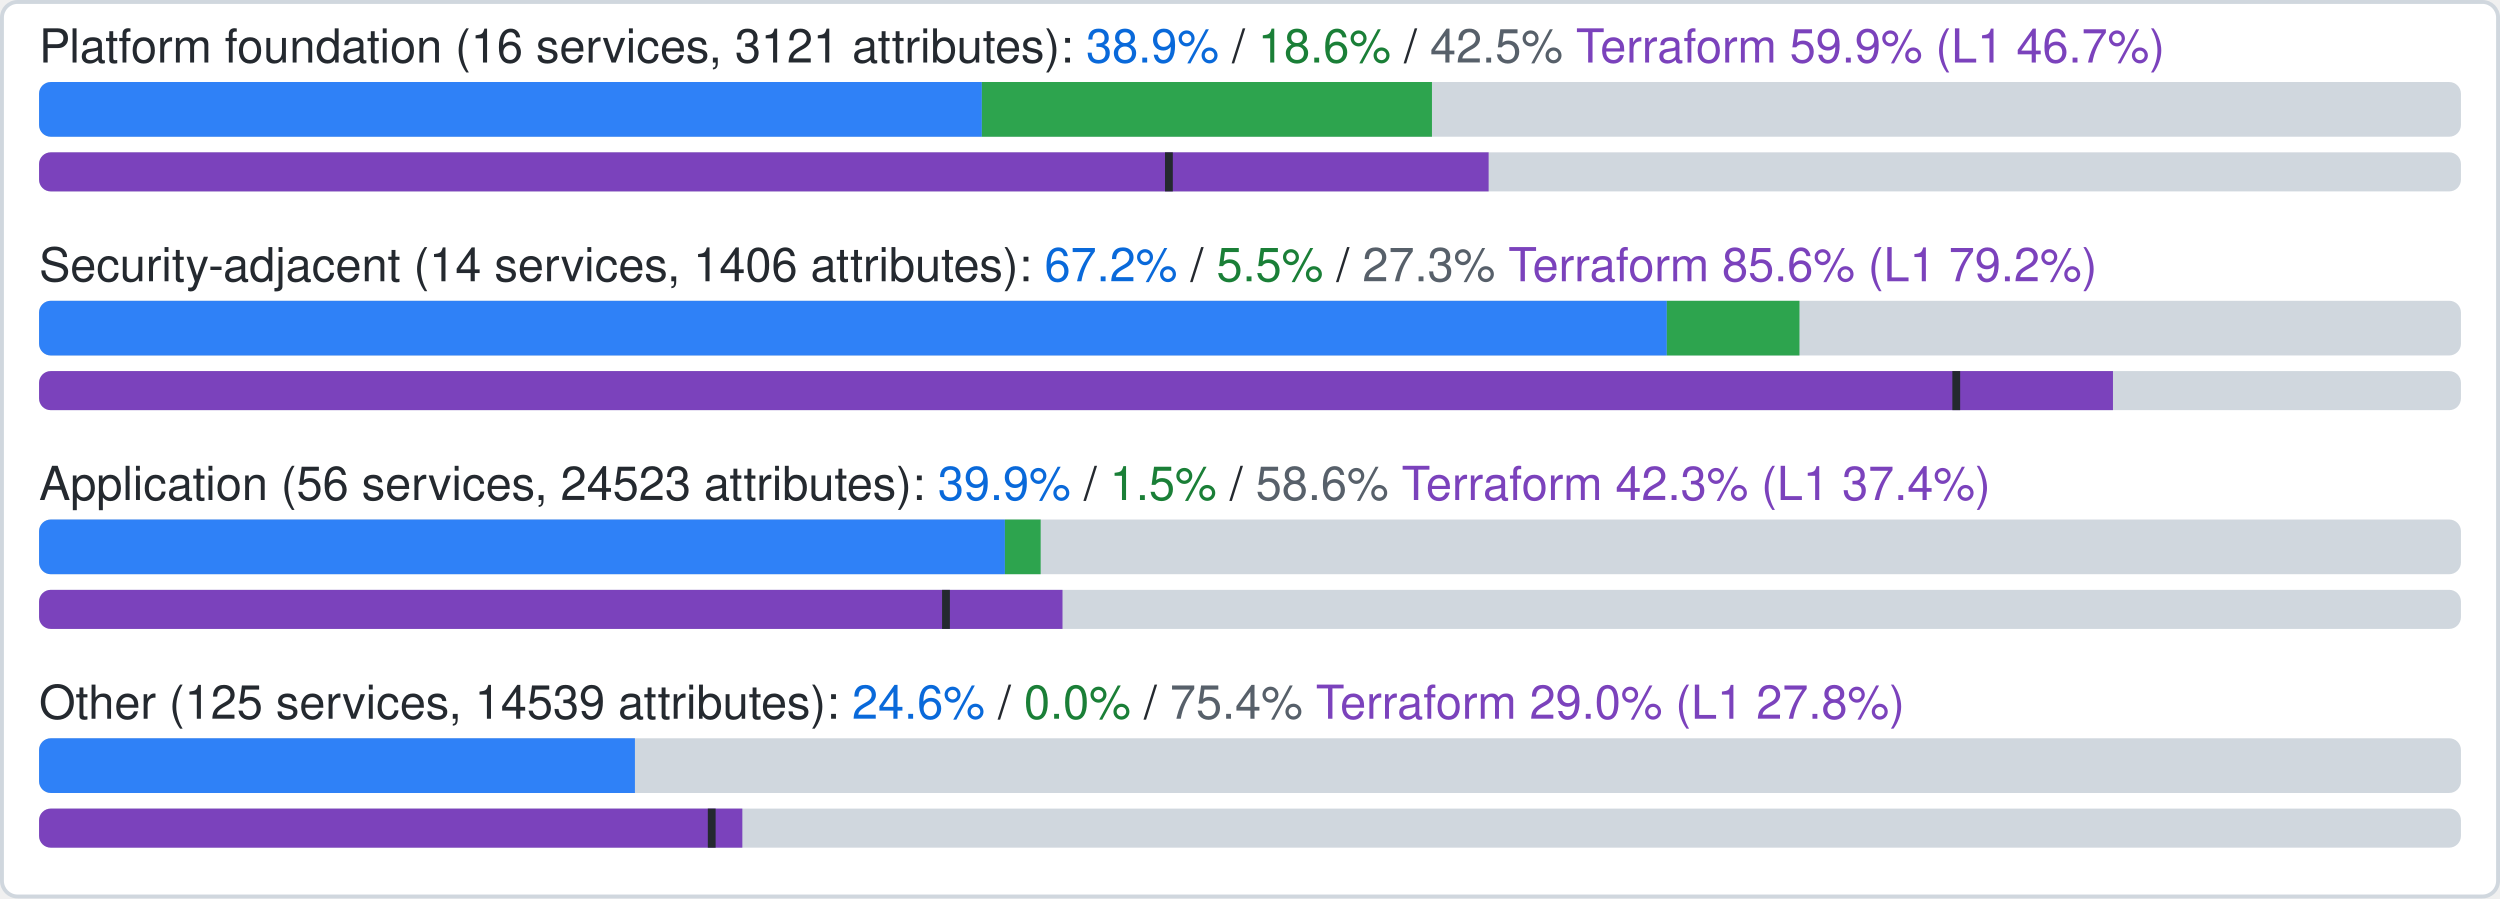
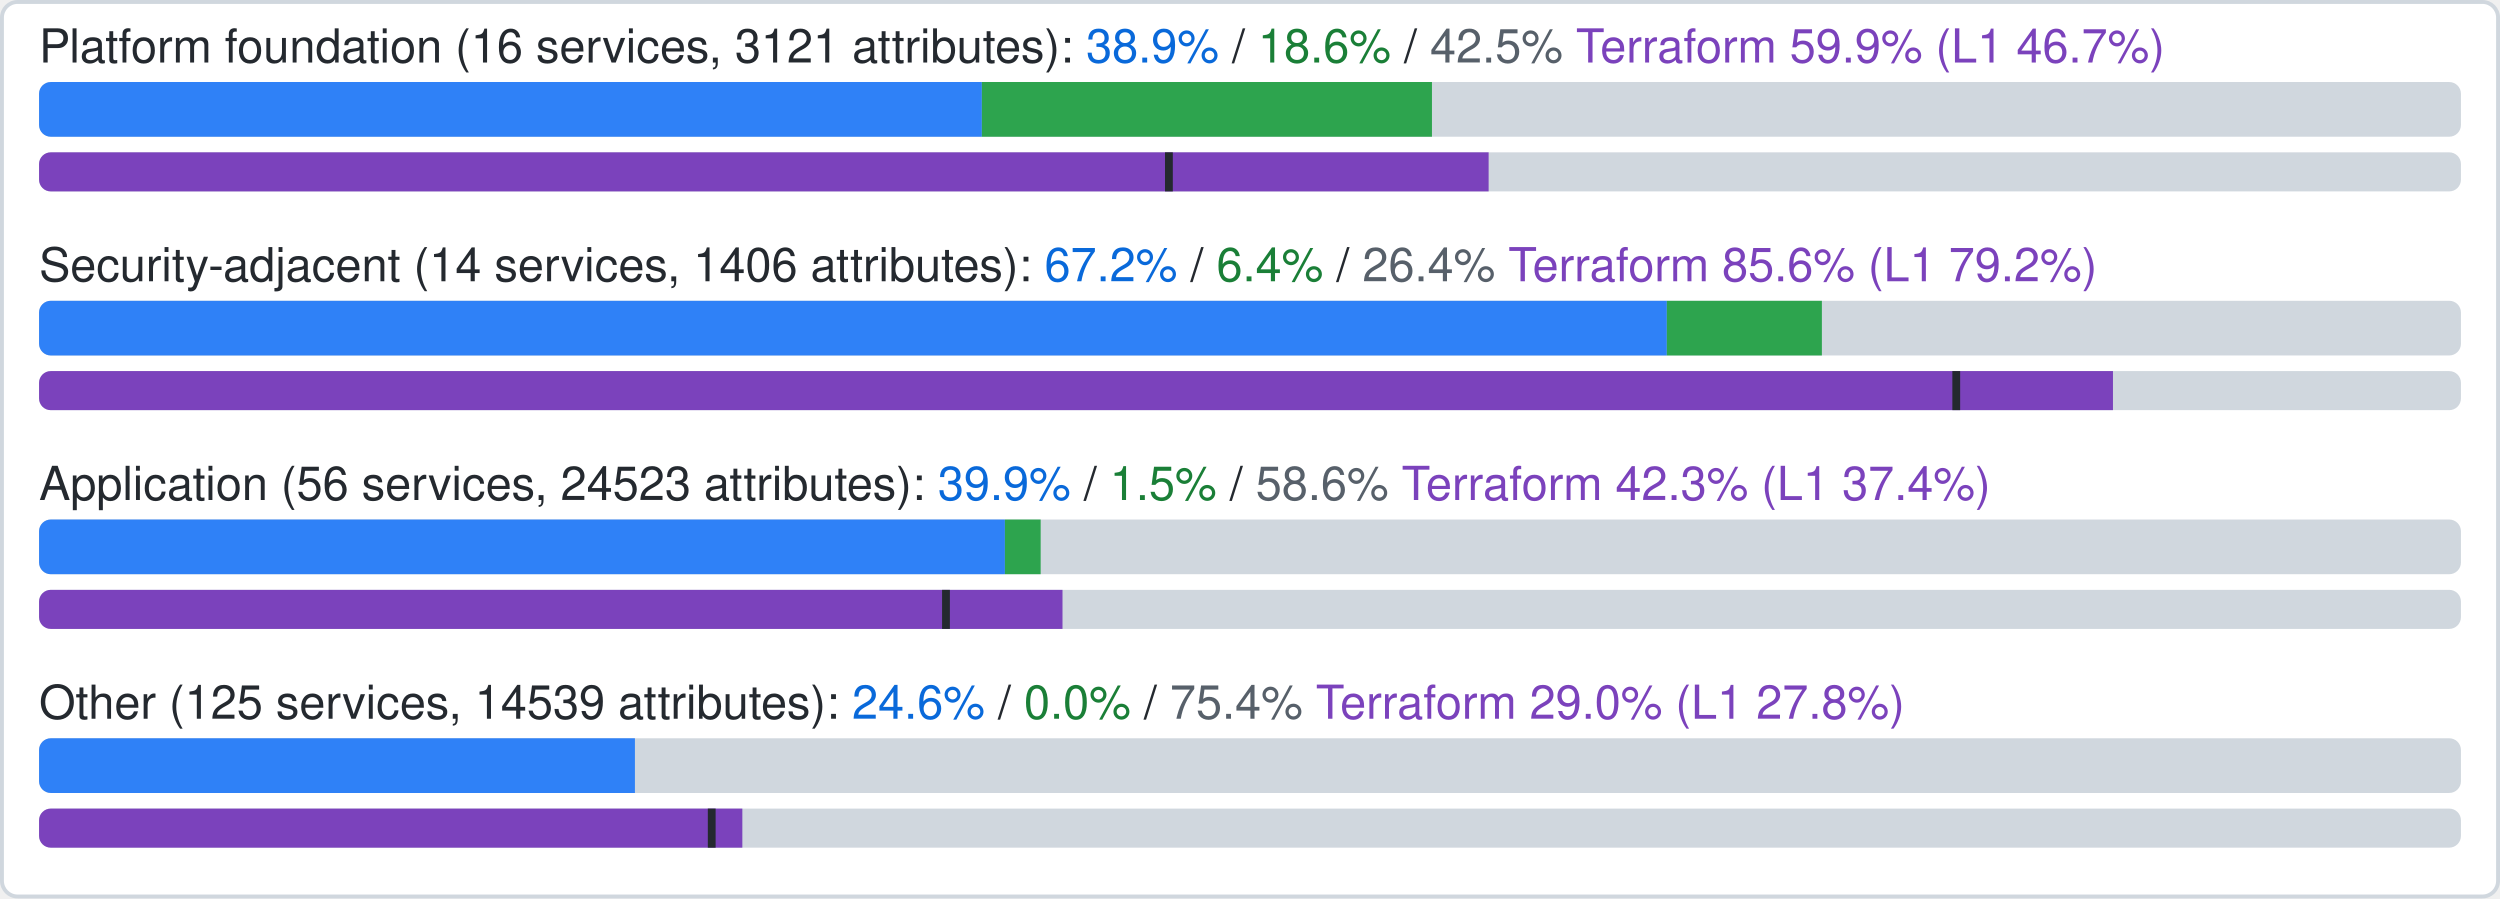
- <svg xmlns="http://www.w3.org/2000/svg" width="640" height="230" viewBox="0 0 640 230" role="img" aria-label="Coverage by category: Platform foundation official 38.9%, ours beyond official 18.6%, uncovered 42.5%, Terraform google-beta 59.9% (L1 46.7%), an estimate; Security-adjacent official 67.2%, ours beyond official 5.5%, uncovered 27.3%, Terraform google-beta 85.6% (L1 79.2%), an estimate; Application official 39.9%, ours beyond official 1.5%, uncovered 58.6%, Terraform google-beta 42.3% (L1 37.4%), an estimate; Other official 24.6%, ours beyond official 0.0%, uncovered 75.4%, Terraform google-beta 29.0% (L1 27.8%), an estimate;">
+ <svg xmlns="http://www.w3.org/2000/svg" width="640" height="230" viewBox="0 0 640 230" role="img" aria-label="Coverage by category: Platform foundation official 38.9%, ours beyond official 18.6%, uncovered 42.5%, Terraform google-beta 59.9% (L1 46.7%), an estimate; Security-adjacent official 67.2%, ours beyond official 6.4%, uncovered 26.4%, Terraform google-beta 85.6% (L1 79.2%), an estimate; Application official 39.9%, ours beyond official 1.5%, uncovered 58.6%, Terraform google-beta 42.3% (L1 37.4%), an estimate; Other official 24.6%, ours beyond official 0.0%, uncovered 75.4%, Terraform google-beta 29.0% (L1 27.8%), an estimate;">
  <rect x="0.5" y="0.5" width="639" height="229" rx="4" fill="#ffffff" stroke="#d0d7de" />
  <clipPath id="c0">
    <rect x="10" y="21" width="620" height="14" rx="3" />
  </clipPath>
  <text x="10" y="16" font-family="-apple-system,BlinkMacSystemFont,Segoe UI,Helvetica,Arial,sans-serif" font-size="12" fill="#24292f">Platform foundation (16 services, 3121 attributes): <tspan fill="#0969da">38.9%</tspan> / <tspan fill="#1a7f37">18.6%</tspan> / <tspan fill="#57606a">42.5%</tspan>
    <tspan fill="#7b42bc">Terraform 59.9% (L1 46.7%)</tspan>
  </text>
  <clipPath id="t0">
    <rect x="10" y="39" width="620" height="10" rx="3" />
  </clipPath>
  <g clip-path="url(#t0)">
    <rect x="10" y="39" width="620" height="10" fill="#d0d7de" />
    <rect x="10" y="39" width="371.09" height="10" fill="#7b42bc" />
    <rect x="298.24" y="39" width="2" height="10" fill="#24292f" />
  </g>
  <g clip-path="url(#c0)">
    <rect x="10" y="21" width="620" height="14" fill="#d0d7de" />
    <rect x="10" y="21" width="241.36" height="14" fill="#2f81f7" />
    <rect x="251.36" y="21" width="115.22" height="14" fill="#2da44e" />
  </g>
  <clipPath id="c1">
    <rect x="10" y="77" width="620" height="14" rx="3" />
  </clipPath>
-   <text x="10" y="72" font-family="-apple-system,BlinkMacSystemFont,Segoe UI,Helvetica,Arial,sans-serif" font-size="12" fill="#24292f">Security-adjacent (14 services, 1406 attributes): <tspan fill="#0969da">67.2%</tspan> / <tspan fill="#1a7f37">5.5%</tspan> / <tspan fill="#57606a">27.3%</tspan>
+   <text x="10" y="72" font-family="-apple-system,BlinkMacSystemFont,Segoe UI,Helvetica,Arial,sans-serif" font-size="12" fill="#24292f">Security-adjacent (14 services, 1406 attributes): <tspan fill="#0969da">67.2%</tspan> / <tspan fill="#1a7f37">6.4%</tspan> / <tspan fill="#57606a">26.4%</tspan>
    <tspan fill="#7b42bc">Terraform 85.6% (L1 79.2%)</tspan>
  </text>
  <clipPath id="t1">
    <rect x="10" y="95" width="620" height="10" rx="3" />
  </clipPath>
  <g clip-path="url(#t1)">
    <rect x="10" y="95" width="620" height="10" fill="#d0d7de" />
    <rect x="10" y="95" width="530.92" height="10" fill="#7b42bc" />
    <rect x="499.80" y="95" width="2" height="10" fill="#24292f" />
  </g>
  <g clip-path="url(#c1)">
    <rect x="10" y="77" width="620" height="14" fill="#d0d7de" />
    <rect x="10" y="77" width="416.71" height="14" fill="#2f81f7" />
-     <rect x="426.71" y="77" width="33.95" height="14" fill="#2da44e" />
+     <rect x="426.71" y="77" width="39.69" height="14" fill="#2da44e" />
  </g>
  <clipPath id="c2">
    <rect x="10" y="133" width="620" height="14" rx="3" />
  </clipPath>
  <text x="10" y="128" font-family="-apple-system,BlinkMacSystemFont,Segoe UI,Helvetica,Arial,sans-serif" font-size="12" fill="#24292f">Application (56 services, 24523 attributes): <tspan fill="#0969da">39.9%</tspan> / <tspan fill="#1a7f37">1.5%</tspan> / <tspan fill="#57606a">58.6%</tspan>
    <tspan fill="#7b42bc">Terraform 42.3% (L1 37.4%)</tspan>
  </text>
  <clipPath id="t2">
    <rect x="10" y="151" width="620" height="10" rx="3" />
  </clipPath>
  <g clip-path="url(#t2)">
    <rect x="10" y="151" width="620" height="10" fill="#d0d7de" />
    <rect x="10" y="151" width="262.00" height="10" fill="#7b42bc" />
    <rect x="241.17" y="151" width="2" height="10" fill="#24292f" />
  </g>
  <g clip-path="url(#c2)">
    <rect x="10" y="133" width="620" height="14" fill="#d0d7de" />
    <rect x="10" y="133" width="247.26" height="14" fill="#2f81f7" />
    <rect x="257.26" y="133" width="9.15" height="14" fill="#2da44e" />
  </g>
  <clipPath id="c3">
    <rect x="10" y="189" width="620" height="14" rx="3" />
  </clipPath>
  <text x="10" y="184" font-family="-apple-system,BlinkMacSystemFont,Segoe UI,Helvetica,Arial,sans-serif" font-size="12" fill="#24292f">Other (125 services, 14539 attributes): <tspan fill="#0969da">24.6%</tspan> / <tspan fill="#1a7f37">0.0%</tspan> / <tspan fill="#57606a">75.4%</tspan>
    <tspan fill="#7b42bc">Terraform 29.0% (L1 27.8%)</tspan>
  </text>
  <clipPath id="t3">
    <rect x="10" y="207" width="620" height="10" rx="3" />
  </clipPath>
  <g clip-path="url(#t3)">
    <rect x="10" y="207" width="620" height="10" fill="#d0d7de" />
    <rect x="10" y="207" width="180.04" height="10" fill="#7b42bc" />
    <rect x="181.20" y="207" width="2" height="10" fill="#24292f" />
  </g>
  <g clip-path="url(#c3)">
    <rect x="10" y="189" width="620" height="14" fill="#d0d7de" />
    <rect x="10" y="189" width="152.54" height="14" fill="#2f81f7" />
  </g>
</svg>
